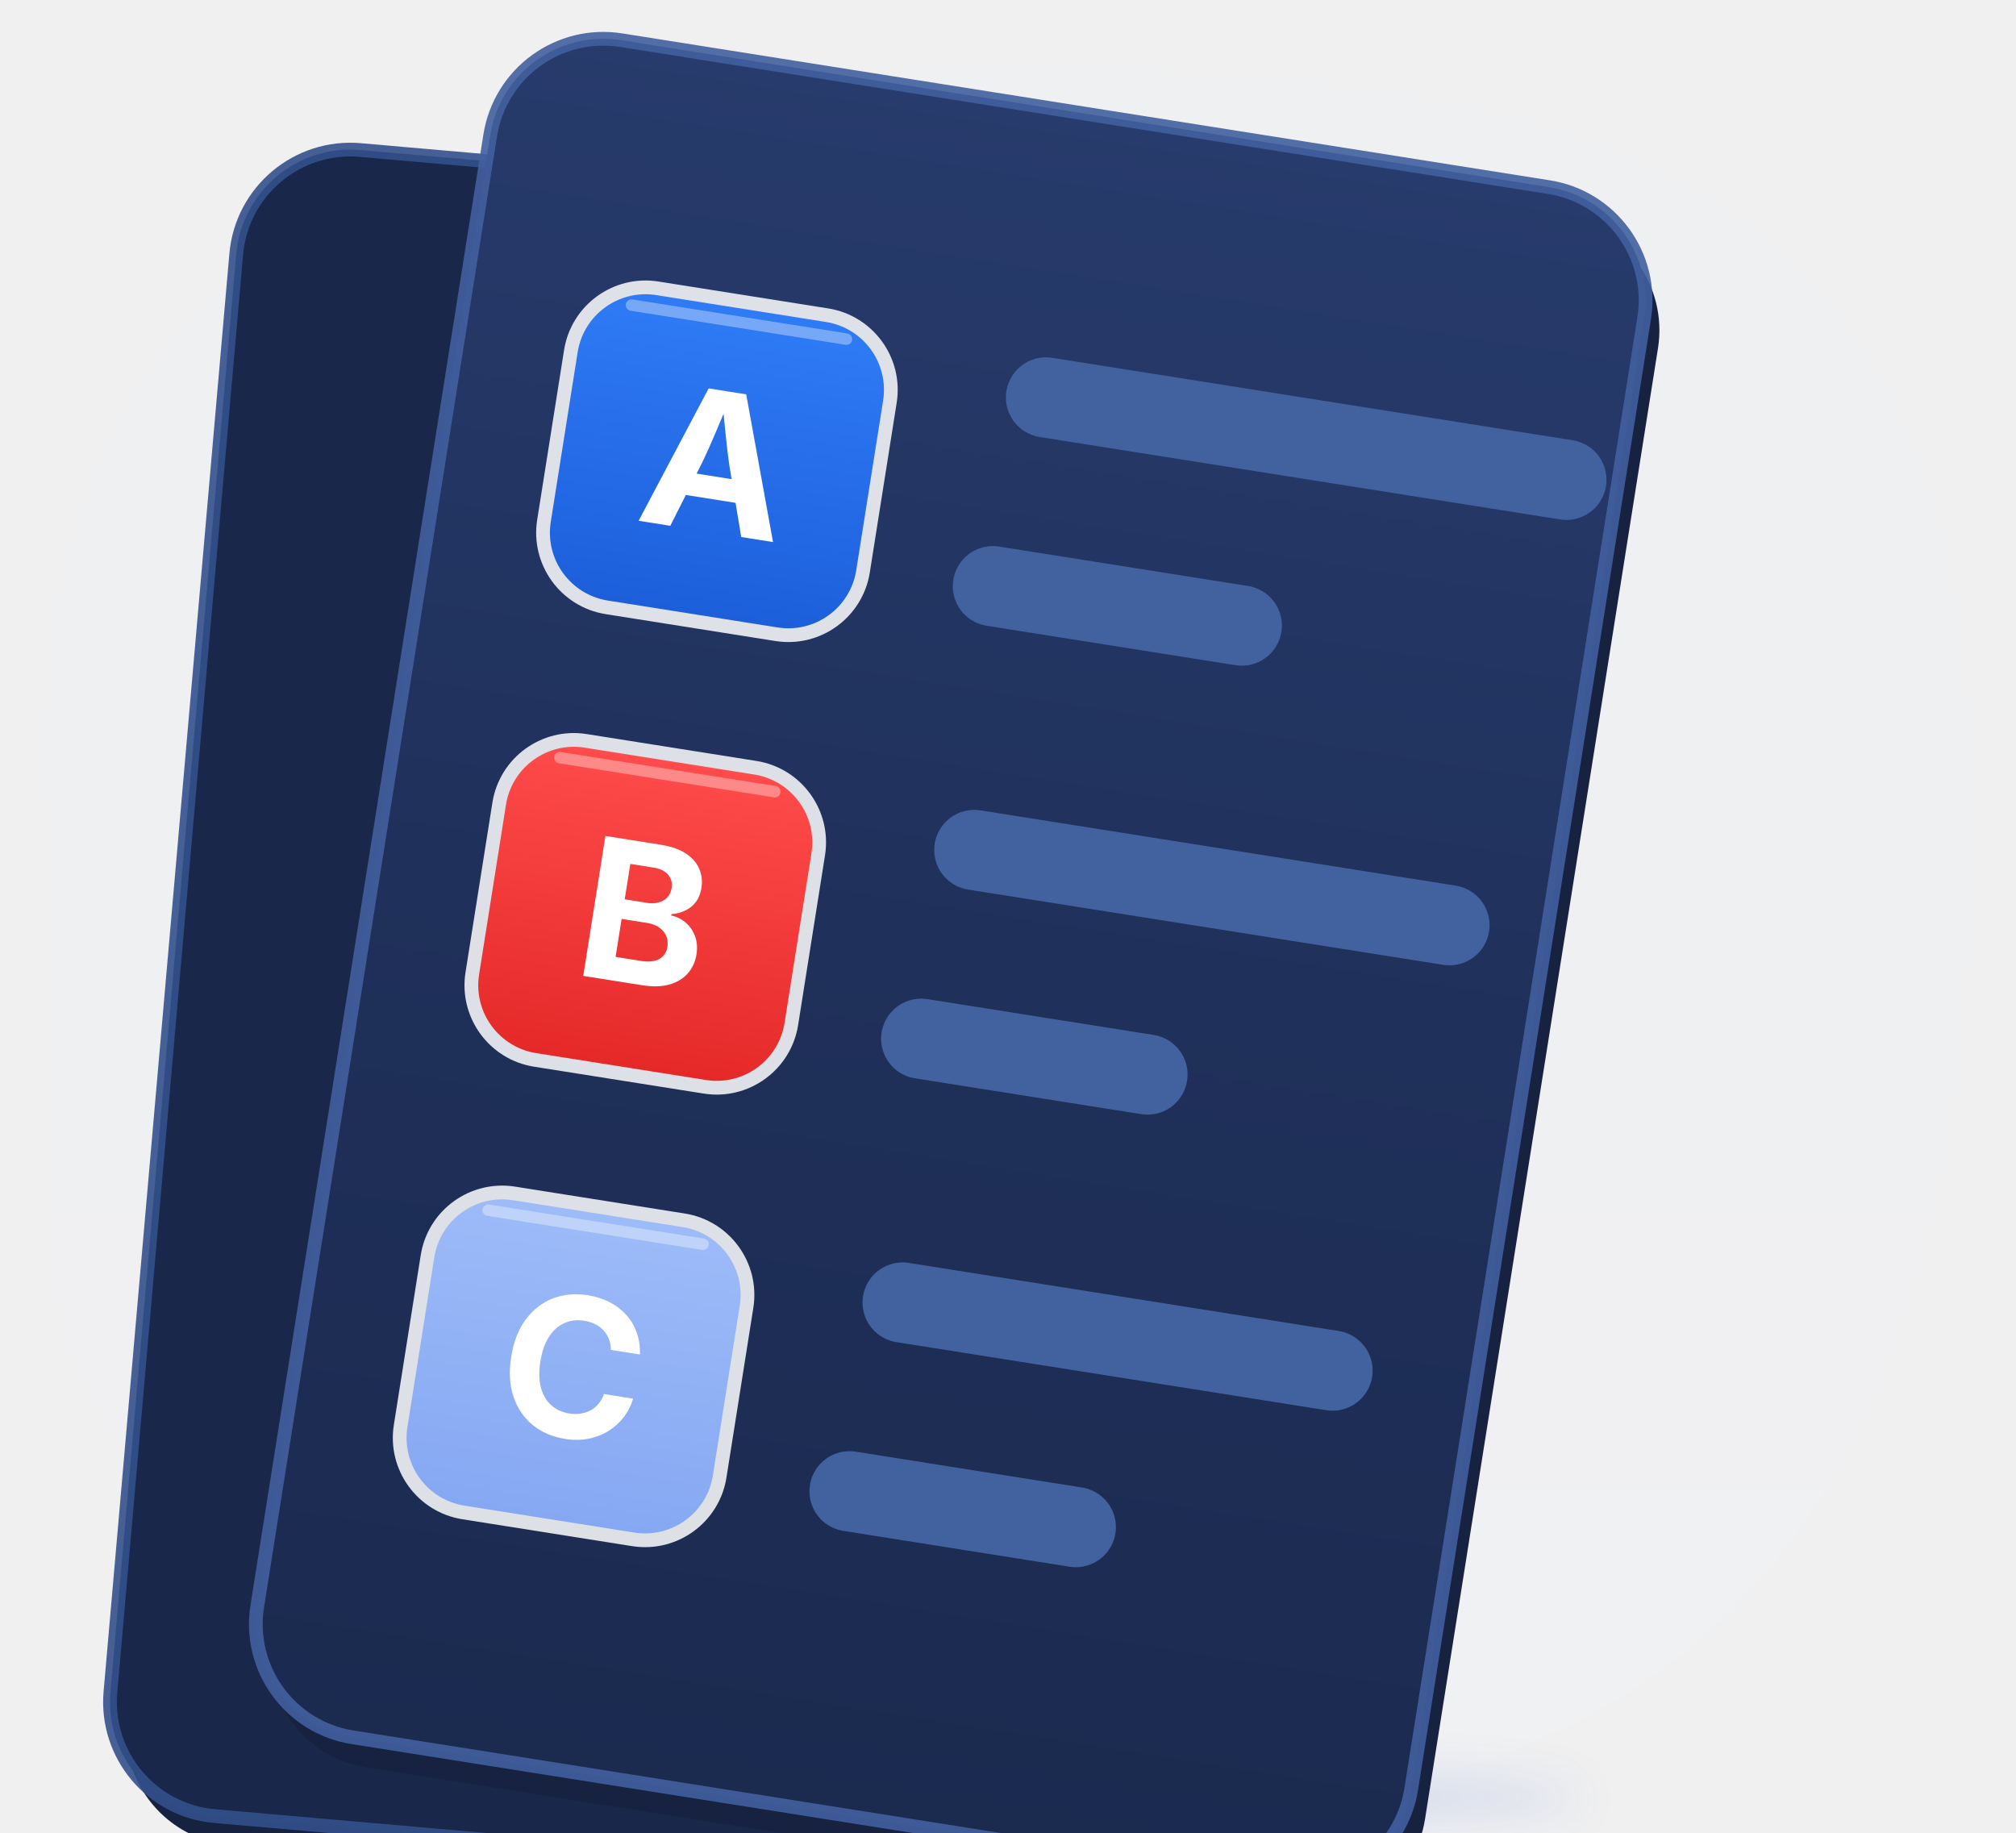
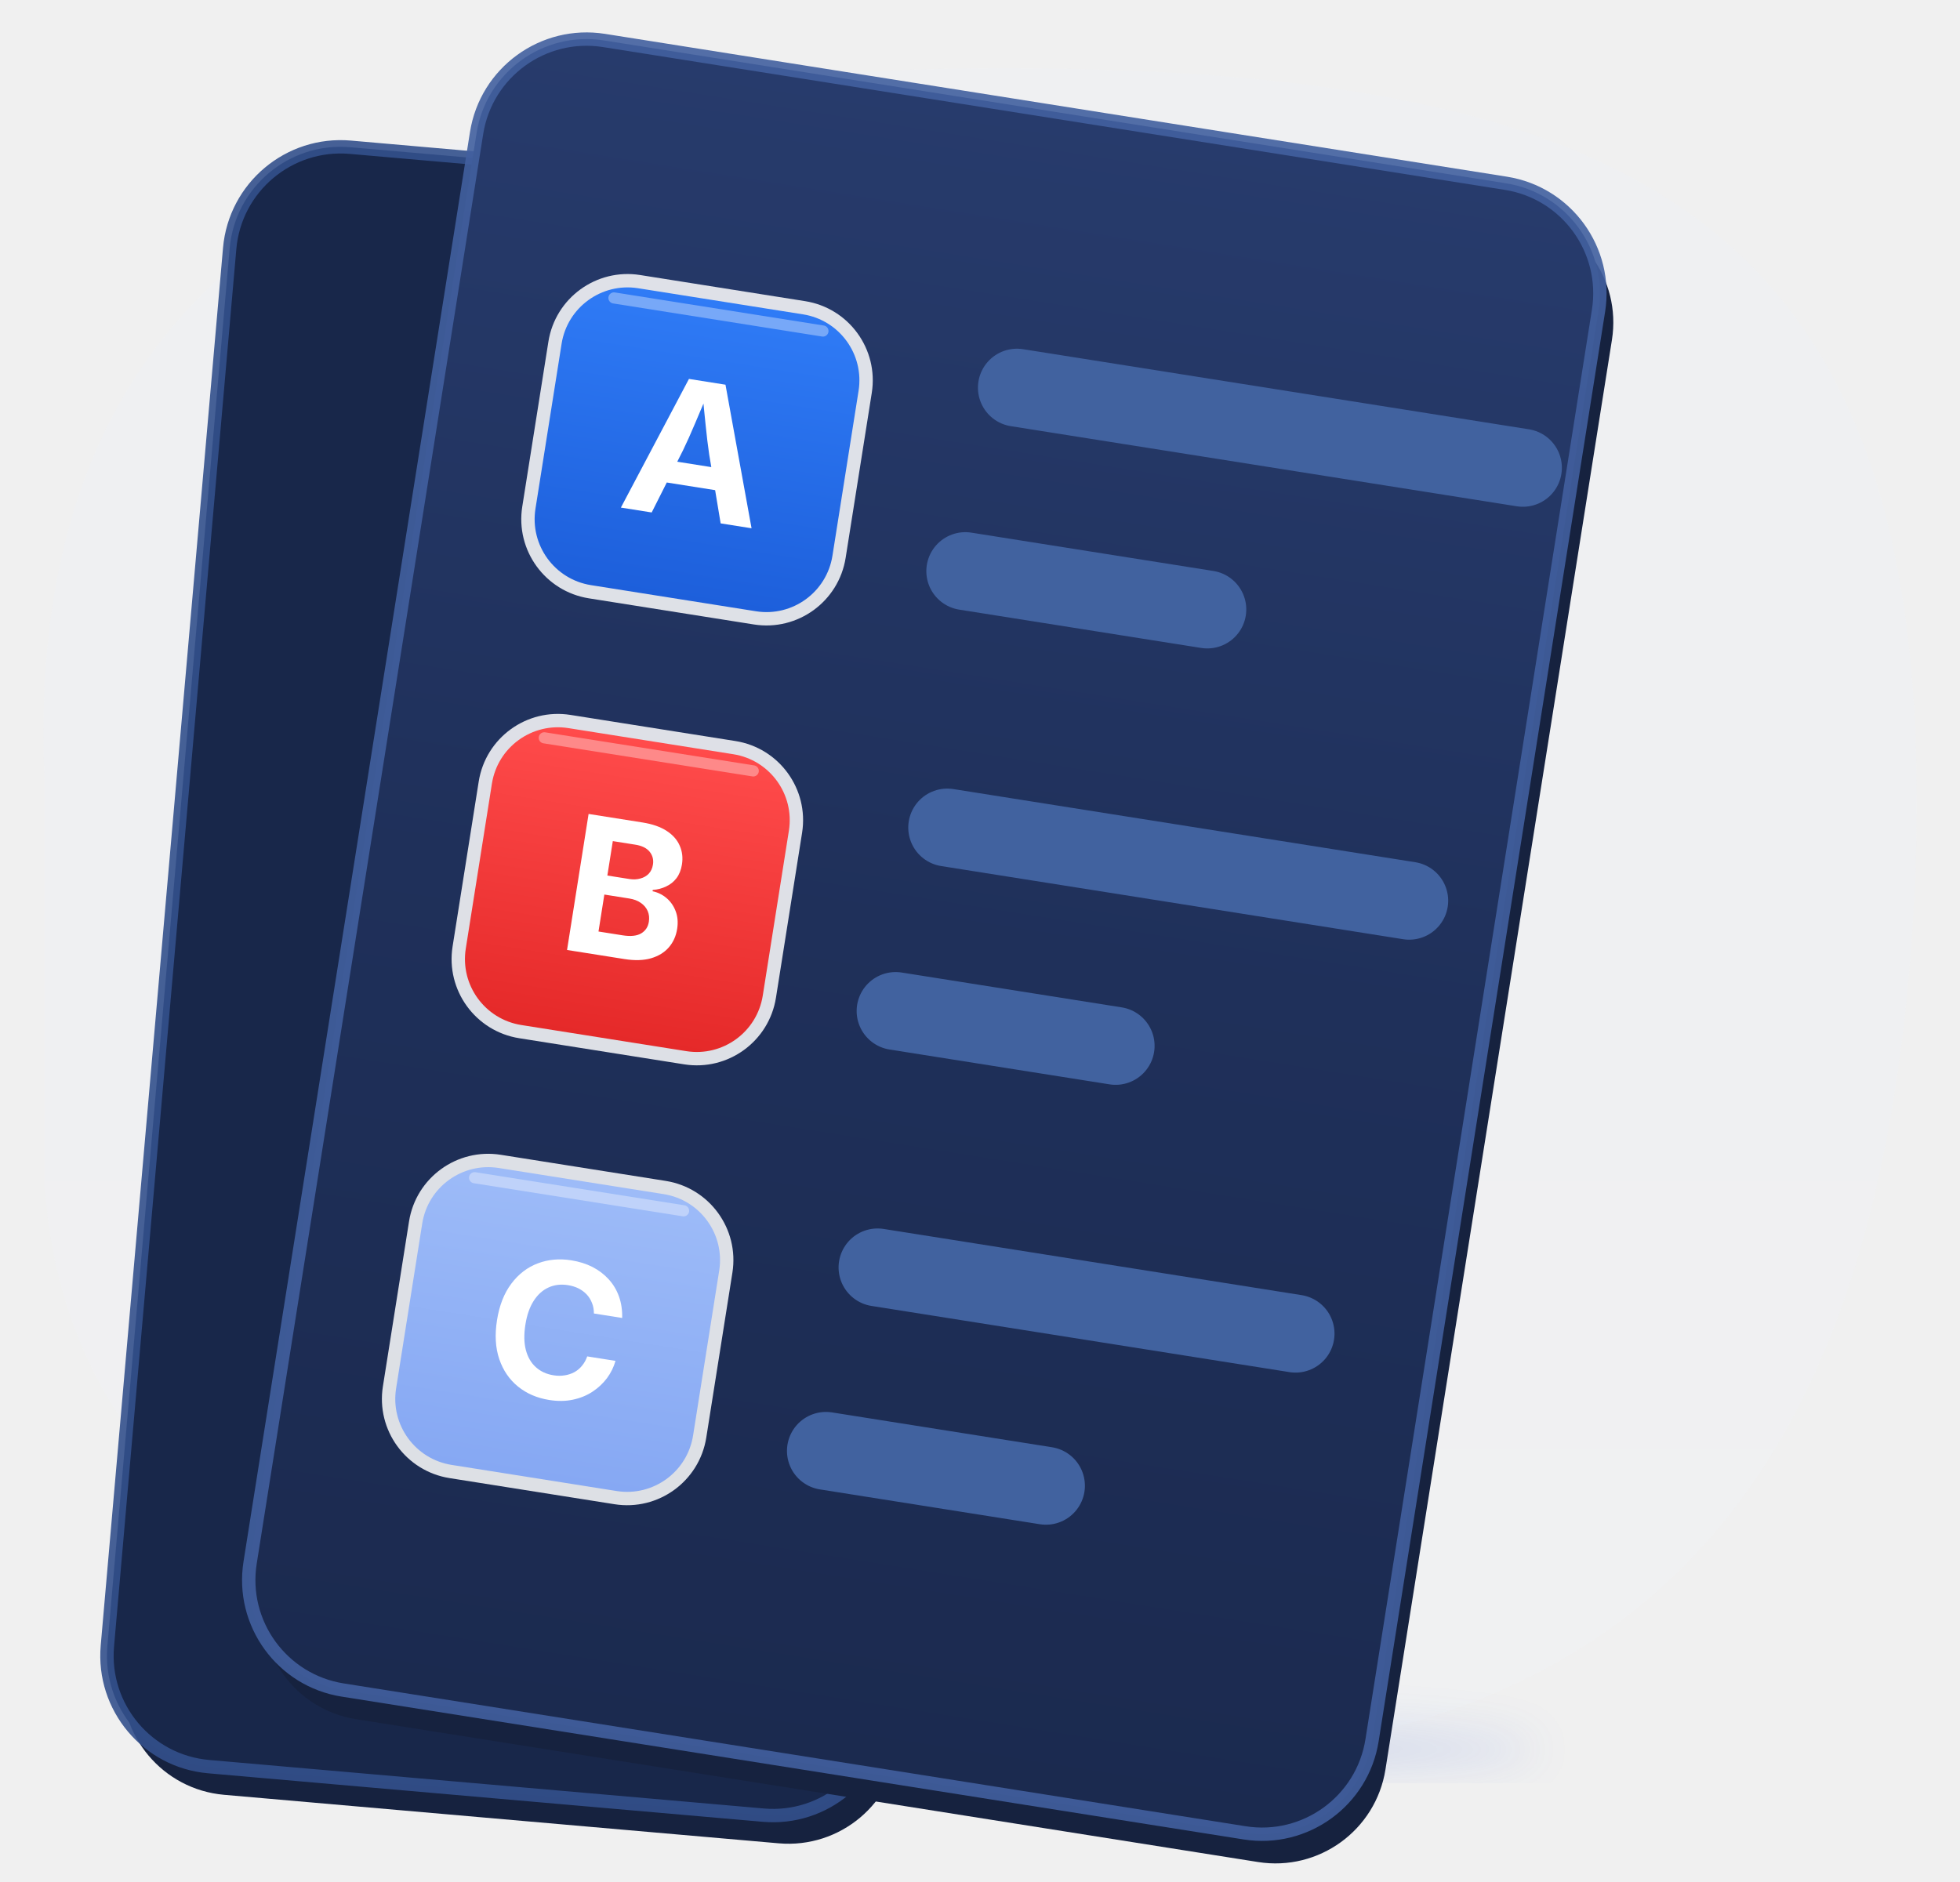
- <svg xmlns="http://www.w3.org/2000/svg" viewBox="0 0 176 160" width="176" height="160">
+ <svg xmlns="http://www.w3.org/2000/svg" viewBox="0.00 0.00 176.00 168.75" width="176" height="169">
  <defs>
    <filter id="sfuma-ombra" filterUnits="userSpaceOnUse" x="0" y="0" width="176" height="160">
      <feGaussianBlur stdDeviation="2" />
    </filter>
    <filter id="sfuma-alone" filterUnits="userSpaceOnUse" x="0" y="0" width="176" height="160">
      <feGaussianBlur stdDeviation="5" />
    </filter>
    <filter id="sfuma-lieve" filterUnits="userSpaceOnUse" x="0" y="0" width="176" height="160">
      <feGaussianBlur stdDeviation="0.8" />
    </filter>
    <linearGradient id="nuvola-fondo" gradientUnits="userSpaceOnUse" x1="0" y1="0" x2="0" y2="160">
      <stop offset="0" stop-color="#EAF1FE" />
      <stop offset="0.55" stop-color="#EAF1FE" />
      <stop offset="1" stop-color="#F4F7FE" />
    </linearGradient>
    <linearGradient id="foglio-dietro-luce" gradientUnits="userSpaceOnUse" x1="0" y1="-73" x2="0" y2="73">
      <stop offset="0" stop-color="#18274A" />
      <stop offset="0.5" stop-color="#18274A" />
      <stop offset="1" stop-color="#18274A" />
    </linearGradient>
    <linearGradient id="foglio-luce" gradientUnits="userSpaceOnUse" x1="0" y1="-75" x2="0" y2="75">
      <stop offset="0" stop-color="#273B6C" />
      <stop offset="0.5" stop-color="#1F305A" />
      <stop offset="1" stop-color="#1B2A4F" />
    </linearGradient>
    <linearGradient id="casella-1-luce" gradientUnits="userSpaceOnUse" x1="-27" y1="-53.5" x2="-27" y2="-26.5">
      <stop offset="0" stop-color="#2F7BF6" />
      <stop offset="1" stop-color="#1D5FDB" />
    </linearGradient>
    <linearGradient id="casella-2-luce" gradientUnits="userSpaceOnUse" x1="-27" y1="-13.5" x2="-27" y2="13.5">
      <stop offset="0" stop-color="#FF4B4B" />
      <stop offset="1" stop-color="#E52929" />
    </linearGradient>
    <linearGradient id="casella-3-luce" gradientUnits="userSpaceOnUse" x1="-27" y1="26.5" x2="-27" y2="53.5">
      <stop offset="0" stop-color="#9DBBF8" />
      <stop offset="1" stop-color="#86A8F3" />
    </linearGradient>
  </defs>
  <g id="nuvola" fill="url(#nuvola-fondo)" opacity="0.14">
    <path d="M4 70 C2 26 30 6 90 6 C150 6 174 22 172 78 C170 130 150 158 100 158 C46 158 6 142 4 106 Z" />
  </g>
  <ellipse id="ombra" cx="88" cy="157" rx="50" ry="3" fill="#1D4ED8" opacity="0.12" filter="url(#sfuma-ombra)" />
  <g id="foglio-dietro" transform="translate(50 88) rotate(5)">
    <path id="foglio-dietro-spessore" d="M-25 -73 L25 -73 C30.52 -73 35 -68.52 35 -63 L35 63 C35 68.52 30.52 73 25 73 L-25 73 C-30.52 73 -35 68.52 -35 63 L-35 -63 C-35 -68.52 -30.52 -73 -25 -73 Z" transform="translate(1.6 2.4)" fill="#16223F" />
    <path id="foglio-dietro-faccia" d="M-25 -73 L25 -73 C30.52 -73 35 -68.52 35 -63 L35 63 C35 68.52 30.52 73 25 73 L-25 73 C-30.52 73 -35 68.52 -35 63 L-35 -63 C-35 -68.52 -30.52 -73 -25 -73 Z" fill="url(#foglio-dietro-luce)" stroke="#34508C" stroke-width="1.2" stroke-opacity="0.9" />
  </g>
  <g id="foglio" transform="translate(83 84) rotate(9)">
    <path id="foglio-spessore" d="M-41 -75 L41 -75 C46.52 -75 51 -70.52 51 -65 L51 65 C51 70.52 46.52 75 41 75 L-41 75 C-46.52 75 -51 70.52 -51 65 L-51 -65 C-51 -70.52 -46.52 -75 -41 -75 Z" transform="translate(1.6 2.4)" fill="#16223F" />
    <path id="foglio-faccia" d="M-41 -75 L41 -75 C46.52 -75 51 -70.52 51 -65 L51 65 C51 70.52 46.52 75 41 75 L-41 75 C-46.52 75 -51 70.52 -51 65 L-51 -65 C-51 -70.52 -46.52 -75 -41 -75 Z" fill="url(#foglio-luce)" stroke="#42609F" stroke-width="1.2" stroke-opacity="0.9" />
    <g id="casella-1">
      <rect x="-41.7" y="-54.7" width="29.4" height="29.4" rx="7.2" fill="#FFFFFF" opacity="0.85" />
      <rect x="-40.5" y="-53.5" width="27" height="27" rx="6" fill="url(#casella-1-luce)" />
      <path d="M-36.5 -52.3 H-17.5" stroke="#FFFFFF" stroke-opacity="0.35" stroke-width="1" stroke-linecap="round" />
      <path id="lettera-A" d="M-32.94 -33.8 -28.71 -46.17H-25.39L-21.06 -33.8H-23.87L-25.86 -39.77Q-26.22 -40.92 -26.58 -42.3Q-26.95 -43.67 -27.36 -45.3H-26.8Q-27.2 -43.66 -27.55 -42.28Q-27.89 -40.9 -28.23 -39.77L-30.14 -33.8ZM-30.3 -36.67V-38.66H-23.7V-36.67Z" fill="#FFFFFF" />
    </g>
    <path id="riga-1-lunga" d="M0.5 -50 L46.5 -50" stroke="#41629F" stroke-opacity="1" stroke-width="7" stroke-linecap="round" fill="none" />
    <path id="riga-1-corta" d="M-1.5 -33 L20.5 -33" stroke="#41629F" stroke-opacity="1" stroke-width="7" stroke-linecap="round" fill="none" />
    <g id="casella-2">
      <rect x="-41.7" y="-14.7" width="29.4" height="29.4" rx="7.2" fill="#FFFFFF" opacity="0.85" />
      <rect x="-40.5" y="-13.5" width="27" height="27" rx="6" fill="url(#casella-2-luce)" />
      <path d="M-36.5 -12.3 H-17.5" stroke="#FFFFFF" stroke-opacity="0.35" stroke-width="1" stroke-linecap="round" />
      <path id="lettera-B" d="M-31.5 6.2V-6.17H-26.6Q-25.24 -6.17 -24.33 -5.76Q-23.42 -5.35 -22.97 -4.63Q-22.51 -3.92 -22.51 -2.99Q-22.51 -2.26 -22.8 -1.71Q-23.09 -1.17 -23.6 -0.83Q-24.1 -0.48 -24.74 -0.33V-0.21Q-24.04 -0.18 -23.42 0.19Q-22.8 0.56 -22.42 1.22Q-22.03 1.88 -22.03 2.79Q-22.03 3.77 -22.51 4.54Q-22.99 5.31 -23.94 5.76Q-24.88 6.2 -26.28 6.2ZM-28.97 4.12H-26.78Q-25.67 4.12 -25.15 3.68Q-24.64 3.25 -24.64 2.55Q-24.64 2.02 -24.89 1.62Q-25.14 1.22 -25.61 0.99Q-26.07 0.76 -26.71 0.76H-28.97ZM-28.97 -0.97H-26.97Q-26.43 -0.97 -26 -1.17Q-25.57 -1.36 -25.32 -1.72Q-25.08 -2.08 -25.08 -2.58Q-25.08 -3.25 -25.56 -3.68Q-26.03 -4.1 -26.92 -4.1H-28.97Z" fill="#FFFFFF" />
    </g>
    <path id="riga-2-lunga" d="M0.5 -10 L42.5 -10" stroke="#41629F" stroke-opacity="1" stroke-width="7" stroke-linecap="round" fill="none" />
    <path id="riga-2-corta" d="M-1.5 7 L18.5 7" stroke="#41629F" stroke-opacity="1" stroke-width="7" stroke-linecap="round" fill="none" />
    <g id="casella-3">
      <rect x="-41.7" y="25.3" width="29.4" height="29.4" rx="7.2" fill="#FFFFFF" opacity="0.85" />
      <rect x="-40.5" y="26.5" width="27" height="27" rx="6" fill="url(#casella-3-luce)" />
      <path d="M-36.5 27.7 H-17.5" stroke="#FFFFFF" stroke-opacity="0.35" stroke-width="1" stroke-linecap="round" />
      <path id="lettera-C" d="M-26.76 46.37Q-28.41 46.37 -29.71 45.62Q-31.01 44.87 -31.76 43.45Q-32.51 42.03 -32.51 40.02Q-32.51 38.01 -31.75 36.58Q-31 35.16 -29.69 34.41Q-28.39 33.67 -26.76 33.67Q-25.71 33.67 -24.8 33.96Q-23.89 34.26 -23.19 34.82Q-22.48 35.38 -22.03 36.2Q-21.58 37.02 -21.44 38.07H-24.01Q-24.09 37.55 -24.33 37.16Q-24.56 36.76 -24.92 36.48Q-25.27 36.21 -25.73 36.06Q-26.18 35.92 -26.71 35.92Q-27.68 35.92 -28.4 36.4Q-29.13 36.88 -29.53 37.8Q-29.93 38.71 -29.93 40.02Q-29.93 41.36 -29.53 42.27Q-29.12 43.19 -28.4 43.65Q-27.68 44.12 -26.72 44.12Q-26.19 44.12 -25.74 43.97Q-25.29 43.83 -24.92 43.55Q-24.56 43.27 -24.33 42.87Q-24.09 42.47 -24 41.97H-21.43Q-21.53 42.83 -21.94 43.62Q-22.36 44.41 -23.04 45.03Q-23.72 45.65 -24.66 46.01Q-25.59 46.37 -26.76 46.37Z" fill="#FFFFFF" />
    </g>
    <path id="riga-3-lunga" d="M0.5 30 L38.5 30" stroke="#41629F" stroke-opacity="1" stroke-width="7" stroke-linecap="round" fill="none" />
    <path id="riga-3-corta" d="M-1.5 47 L18.5 47" stroke="#41629F" stroke-opacity="1" stroke-width="7" stroke-linecap="round" fill="none" />
  </g>
</svg>
